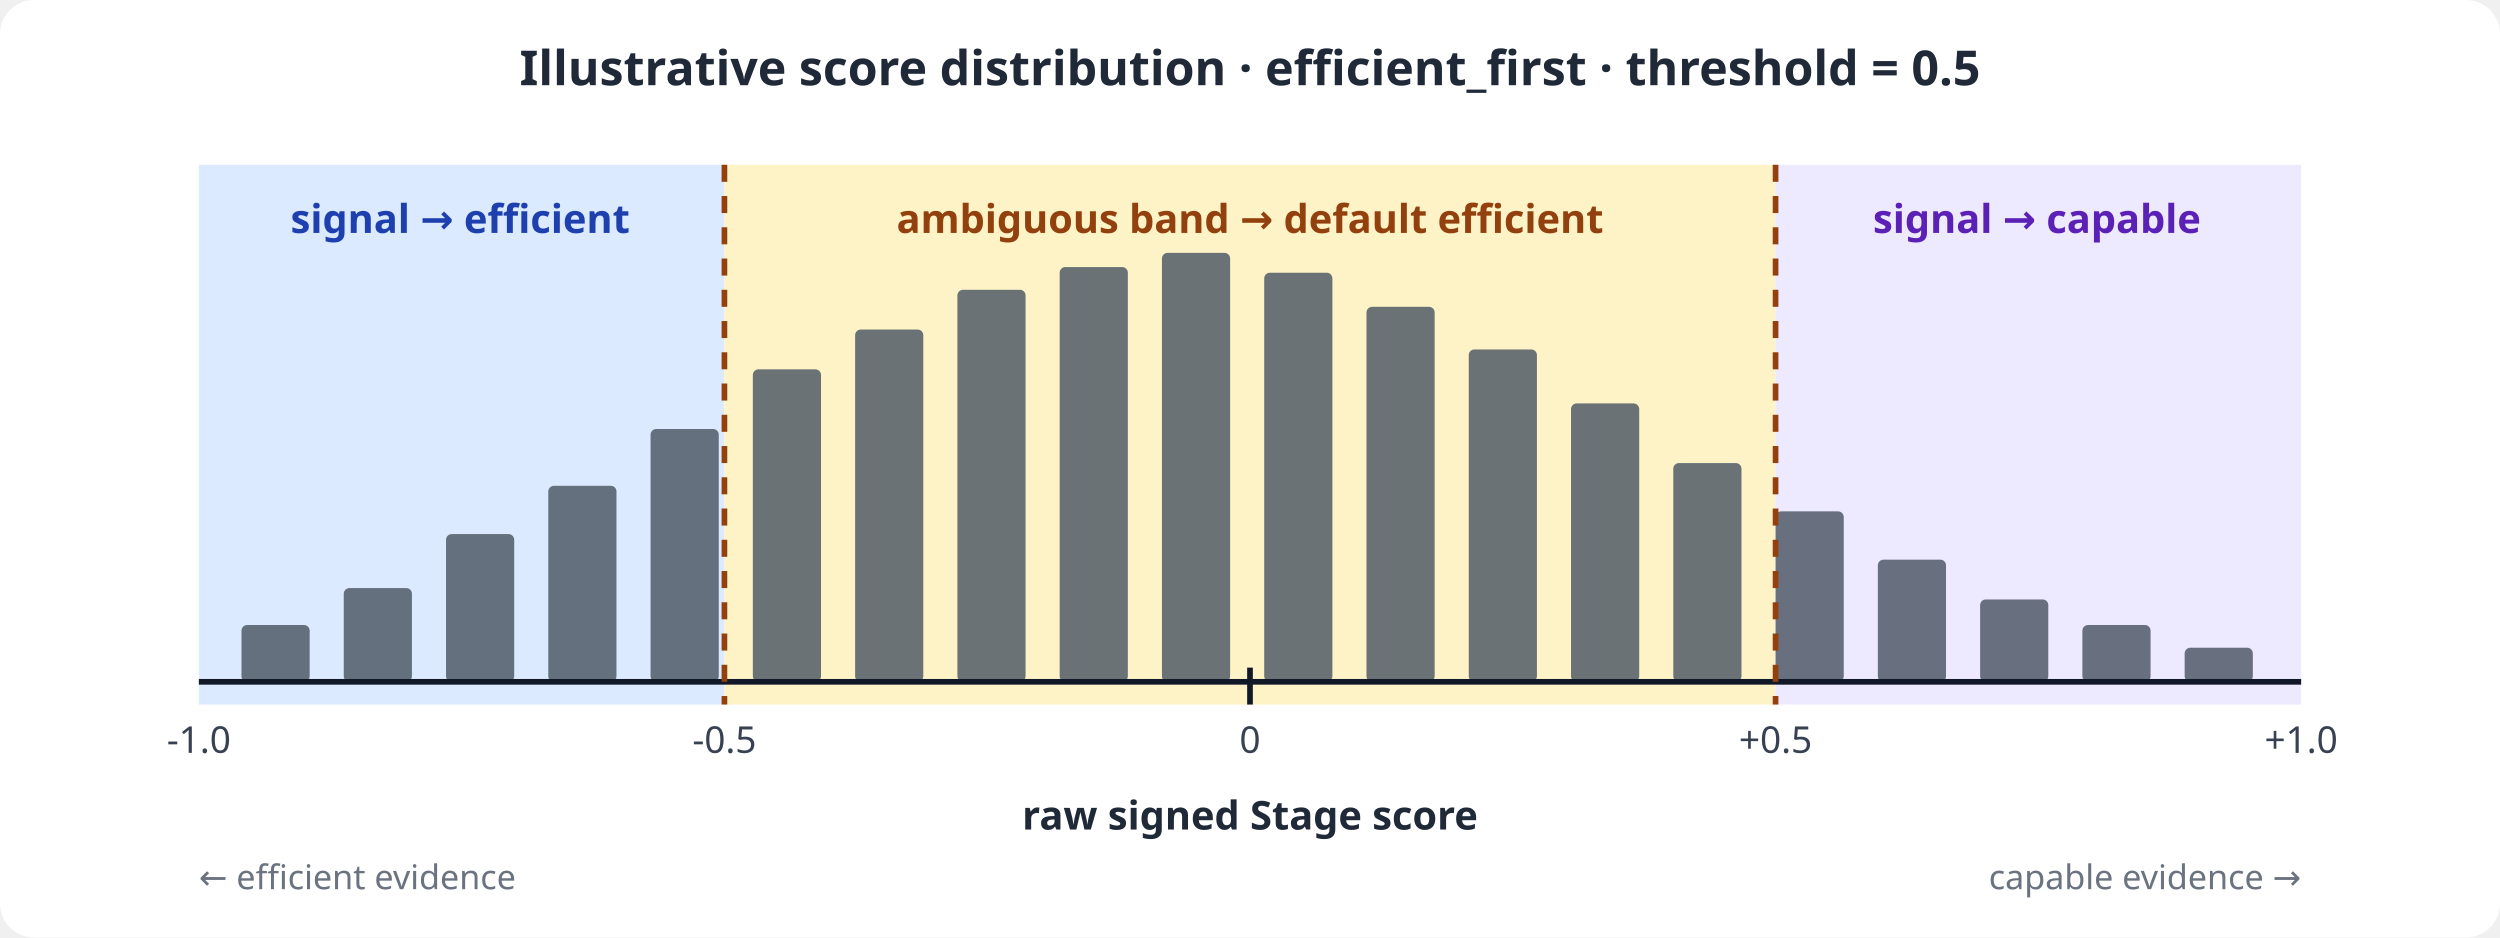
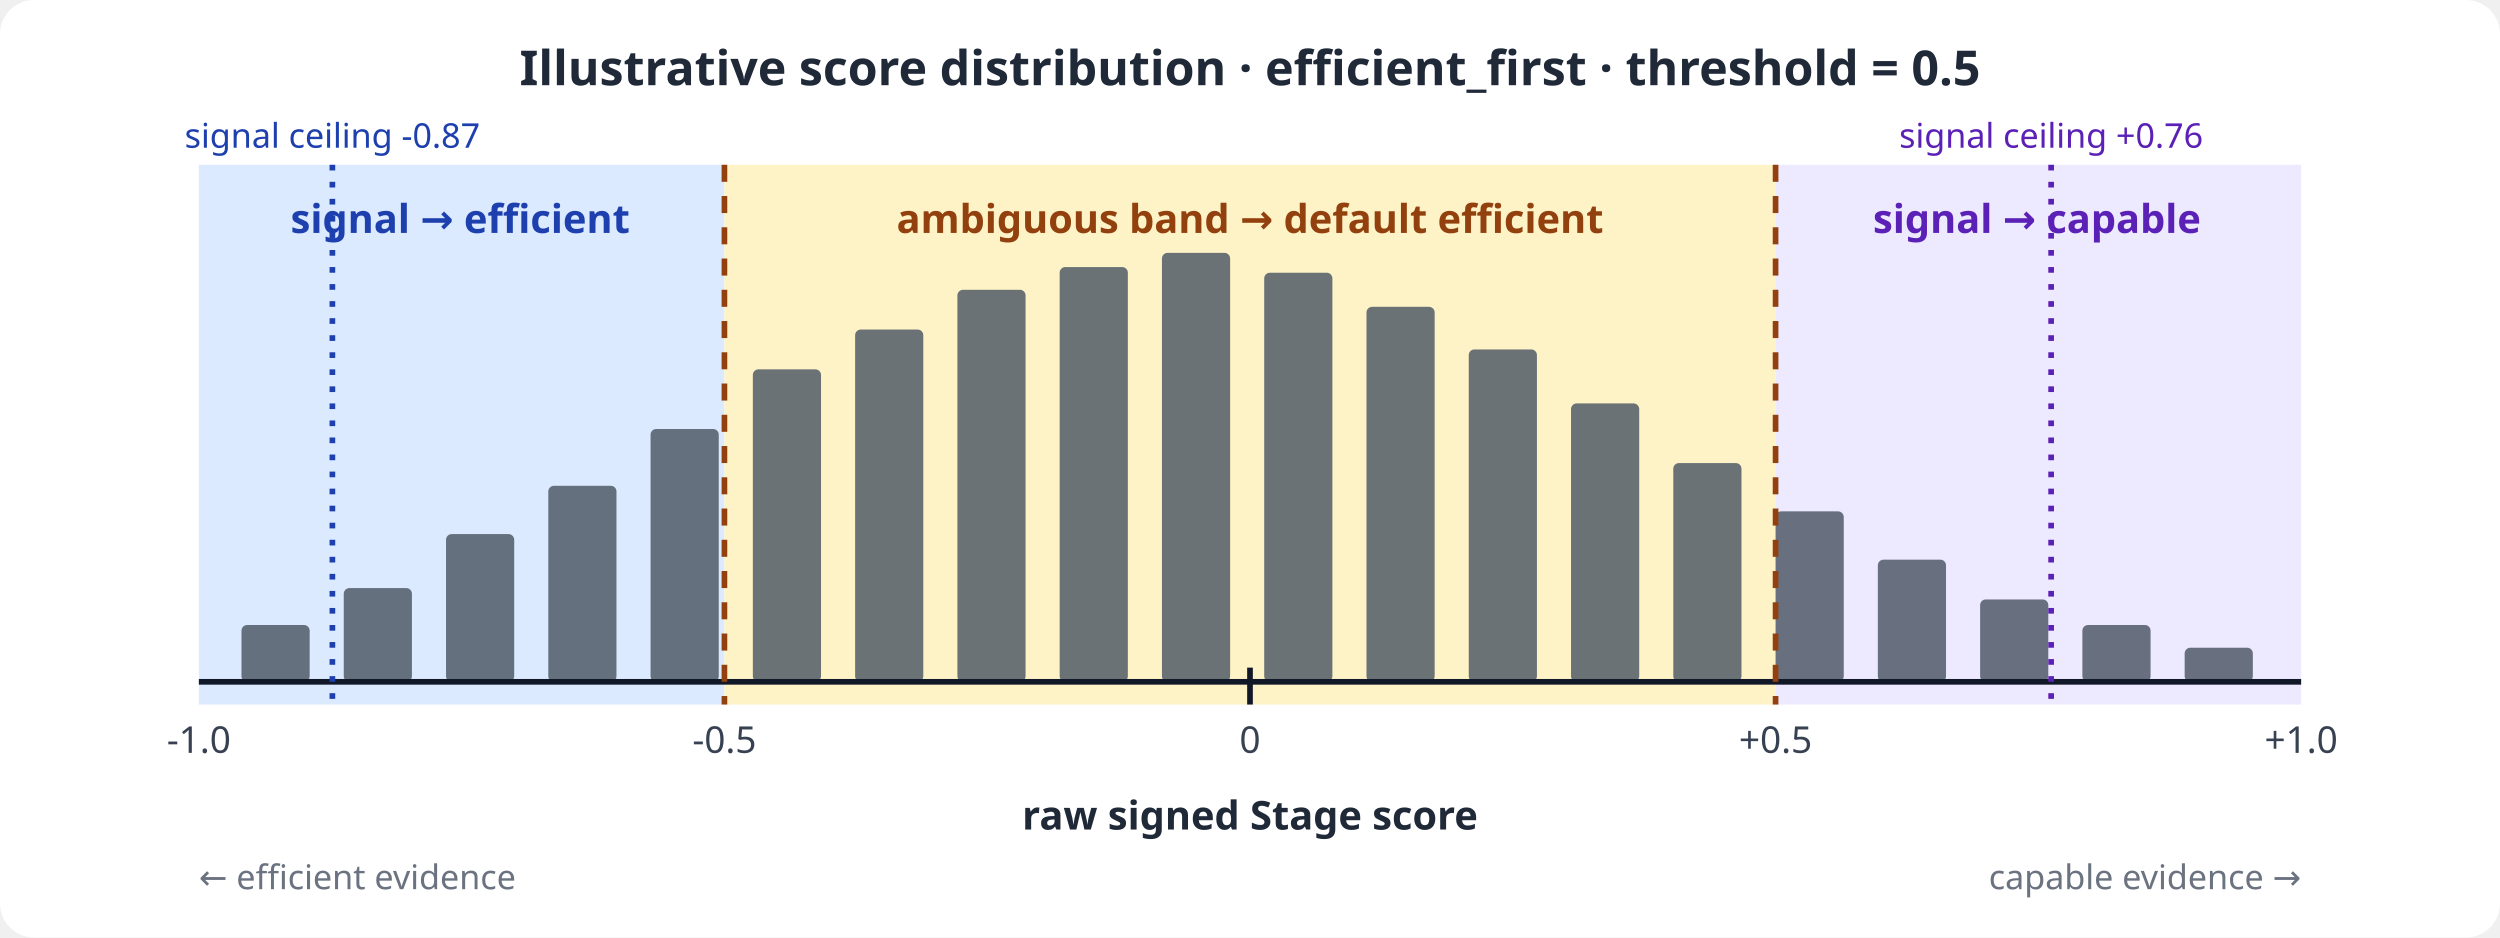
<svg xmlns="http://www.w3.org/2000/svg" viewBox="0 0 880 330" role="img" aria-labelledby="title desc">
  <rect width="880" height="330" rx="12" fill="#ffffff" />
  <text x="440" y="30" text-anchor="middle" font-family="sans-serif" font-size="17" font-weight="700" fill="#1f2937">Illustrative score distribution · efficient_first · threshold = 0.5</text>
  <rect x="70" y="58" width="185" height="190" fill="#dbeafe" />
  <rect x="255" y="58" width="370" height="190" fill="#fef3c7" />
  <rect x="625" y="58" width="185" height="190" fill="#ede9fe" />
  <text x="162" y="82" text-anchor="middle" font-family="sans-serif" font-size="14" font-weight="700" fill="#1e40af">signal → efficient</text>
  <text x="440" y="82" text-anchor="middle" font-family="sans-serif" font-size="14" font-weight="700" fill="#92400e">ambiguous band → default efficient</text>
  <text x="717" y="82" text-anchor="middle" font-family="sans-serif" font-size="14" font-weight="700" fill="#5b21b6">signal → capable</text>
  <g fill="#4b5563" opacity="0.82">
    <rect x="85" y="220" width="24" height="20" rx="2" />
    <rect x="121" y="207" width="24" height="33" rx="2" />
    <rect x="157" y="188" width="24" height="52" rx="2" />
    <rect x="193" y="171" width="24" height="69" rx="2" />
    <rect x="229" y="151" width="24" height="89" rx="2" />
    <rect x="265" y="130" width="24" height="110" rx="2" />
    <rect x="301" y="116" width="24" height="124" rx="2" />
    <rect x="337" y="102" width="24" height="138" rx="2" />
    <rect x="373" y="94" width="24" height="146" rx="2" />
    <rect x="409" y="89" width="24" height="151" rx="2" />
    <rect x="445" y="96" width="24" height="144" rx="2" />
    <rect x="481" y="108" width="24" height="132" rx="2" />
    <rect x="517" y="123" width="24" height="117" rx="2" />
    <rect x="553" y="142" width="24" height="98" rx="2" />
    <rect x="589" y="163" width="24" height="77" rx="2" />
    <rect x="625" y="180" width="24" height="60" rx="2" />
    <rect x="661" y="197" width="24" height="43" rx="2" />
    <rect x="697" y="211" width="24" height="29" rx="2" />
    <rect x="733" y="220" width="24" height="20" rx="2" />
    <rect x="769" y="228" width="24" height="12" rx="2" />
  </g>
  <line x1="70" y1="240" x2="810" y2="240" stroke="#111827" stroke-width="2" />
  <line x1="255" y1="58" x2="255" y2="248" stroke="#92400e" stroke-width="2" stroke-dasharray="6 5" />
  <line x1="625" y1="58" x2="625" y2="248" stroke="#92400e" stroke-width="2" stroke-dasharray="6 5" />
  <line x1="440" y1="235" x2="440" y2="248" stroke="#111827" stroke-width="2" />
+   <line x1="722" y1="58" x2="722" y2="248" stroke="#5b21b6" stroke-width="2" stroke-dasharray="2 4" />
+   <line x1="117" y1="58" x2="117" y2="248" stroke="#1e40af" stroke-width="2" stroke-dasharray="2 4" />
+   <text x="722" y="52" text-anchor="middle" font-family="sans-serif" font-size="12" fill="#5b21b6">signal ceiling +0.76</text>
+   <text x="117" y="52" text-anchor="middle" font-family="sans-serif" font-size="12" fill="#1e40af">signal ceiling -0.87</text>
  <g font-family="sans-serif" font-size="13" fill="#374151" text-anchor="middle">
    <text x="70" y="265">-1.0</text>
    <text x="255" y="265">-0.5</text>
    <text x="440" y="265">0</text>
    <text x="625" y="265">+0.5</text>
    <text x="810" y="265">+1.0</text>
  </g>
  <text x="440" y="292" text-anchor="middle" font-family="sans-serif" font-size="14" font-weight="700" fill="#1f2937">raw signed Stage score</text>
  <text x="70" y="313" font-family="sans-serif" font-size="12" fill="#6b7280">← efficient evidence</text>
  <text x="810" y="313" text-anchor="end" font-family="sans-serif" font-size="12" fill="#6b7280">capable evidence →</text>
</svg>
